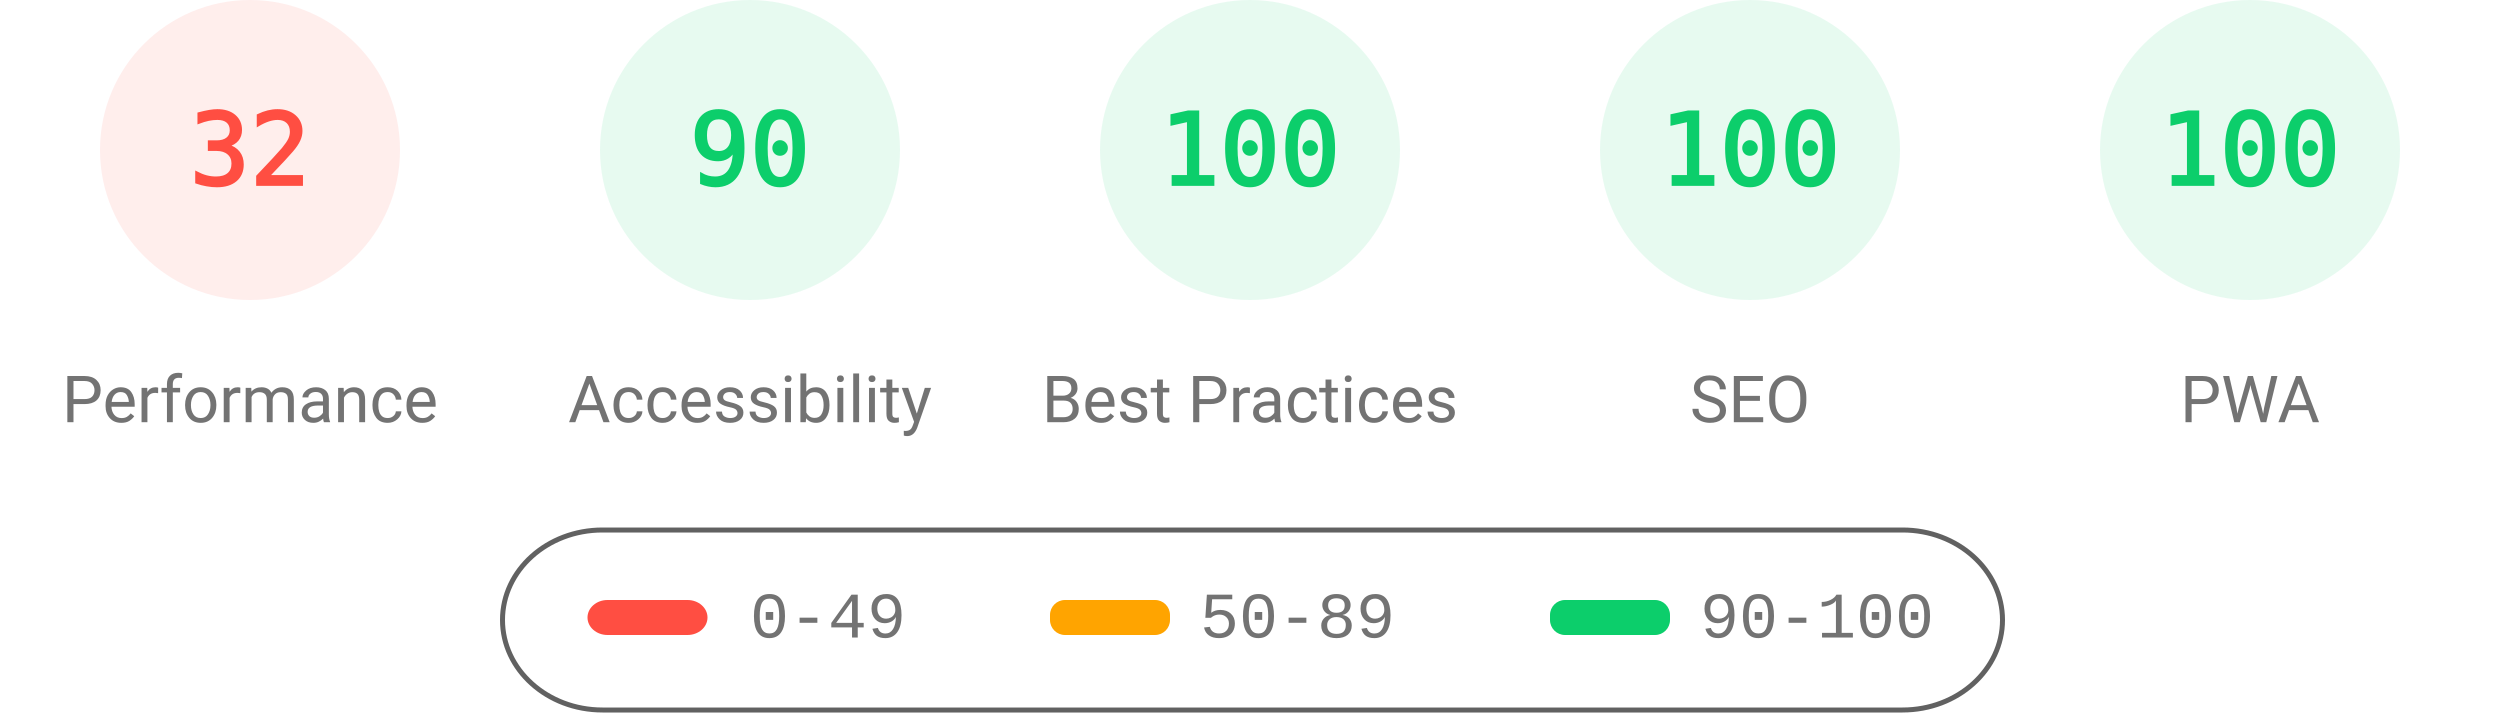
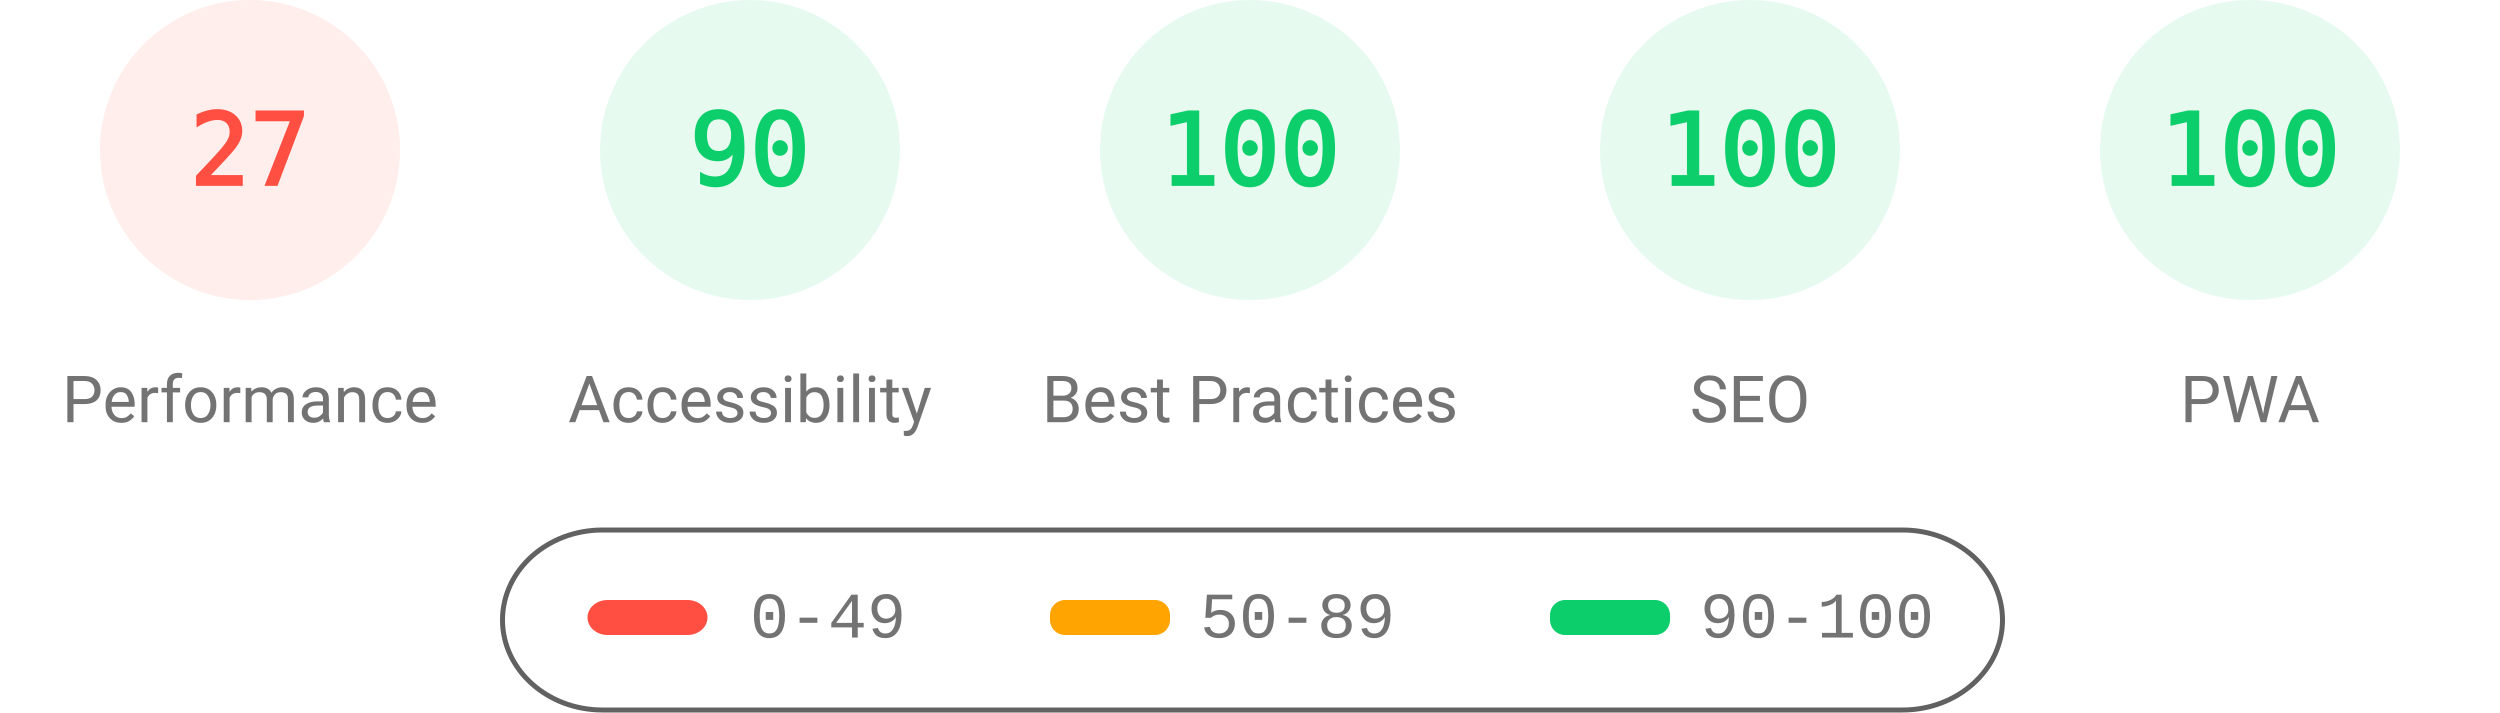
<svg xmlns="http://www.w3.org/2000/svg" fill="none" width="1000" height="285">
  <style>.gauge-base{opacity:.1}.gauge-arc{fill:none;animation-delay:250ms;stroke-linecap:round;transform:rotate(-90deg);transform-origin:100px 60px;animation:load-gauge 1s ease forwards}.guage-text{font-size:40px;font-family:monospace;text-align:center}.guage-red{color:#ff4e42;fill:#ff4e42;stroke:#ff4e42}.guage-orange{color:#ffa400;fill:#ffa400;stroke:#ffa400}.guage-green{color:#0cce6b;fill:#0cce6b;stroke:#0cce6b}.guage-undefined{color:#5c5c5c;fill:#5c5c5c;stroke:#5c5c5c}.guage-title{color:#737373;fill:#737373;stroke:none;font-size:26px;line-height:26px;font-family:Roboto,Halvetica,Arial,sans-serif}@keyframes load-gauge{from{stroke-dasharray:0 352.858}}</style>
  <svg class="guage-div guage-perf guage-red" viewBox="0 0 200 200" width="200" height="200">
    <circle class="gauge-base" r="56" cx="100" cy="60" stroke-width="8" />
-     <circle class="gauge-arc guage-arc-1" r="56" cx="100" cy="60" stroke-width="8" style="stroke-dasharray:112.595,351.858" />
-     <text class="guage-text" x="100" y="60" alignment-baseline="central" dominant-baseline="central" text-anchor="middle">32</text>
+     <circle class="gauge-arc guage-arc-1" r="56" cx="100" cy="60" stroke-width="8" style="stroke-dasharray:95.002,351.858" />
+     <text class="guage-text" x="100" y="60" alignment-baseline="central" dominant-baseline="central" text-anchor="middle">27</text>
    <text class="guage-title" x="100" y="160" alignment-baseline="central" dominant-baseline="central" text-anchor="middle">Performance</text>
  </svg>
  <svg class="guage-div guage-acc guage-green" viewBox="0 0 200 200" width="200" height="200" x="200">
    <circle class="gauge-base" r="56" cx="100" cy="60" stroke-width="8" />
    <circle class="gauge-arc guage-arc-2" r="56" cx="100" cy="60" stroke-width="8" style="stroke-dasharray:316.672,351.858" />
    <text class="guage-text" x="100" y="60" alignment-baseline="central" dominant-baseline="central" text-anchor="middle">90</text>
    <text class="guage-title" x="100" y="160" alignment-baseline="central" dominant-baseline="central" text-anchor="middle">Accessibility</text>
  </svg>
  <svg class="guage-div guage-best guage-green" viewBox="0 0 200 200" width="200" height="200" x="400">
    <circle class="gauge-base" r="56" cx="100" cy="60" stroke-width="8" />
    <circle class="gauge-arc guage-arc-3" r="56" cx="100" cy="60" stroke-width="8" style="stroke-dasharray:351.858,351.858" />
    <text class="guage-text" x="100" y="60" alignment-baseline="central" dominant-baseline="central" text-anchor="middle">100</text>
    <text class="guage-title" x="100" y="160" alignment-baseline="central" dominant-baseline="central" text-anchor="middle">Best Practices</text>
  </svg>
  <svg class="guage-div guage-seo guage-green" viewBox="0 0 200 200" width="200" height="200" x="600">
    <circle class="gauge-base" r="56" cx="100" cy="60" stroke-width="8" />
    <circle class="gauge-arc guage-arc-4" r="56" cx="100" cy="60" stroke-width="8" style="stroke-dasharray:351.858,351.858" />
    <text class="guage-text" x="100" y="60" alignment-baseline="central" dominant-baseline="central" text-anchor="middle">100</text>
    <text class="guage-title" x="100" y="160" alignment-baseline="central" dominant-baseline="central" text-anchor="middle">SEO</text>
  </svg>
  <svg class="guage-div guage-pwa guage-green" viewBox="0 0 200 200" width="200" height="200" x="800">
    <circle class="gauge-base" r="56" cx="100" cy="60" stroke-width="8" />
    <circle class="gauge-arc guage-arc-4" r="56" cx="100" cy="60" stroke-width="8" style="stroke-dasharray:351.858,351.858" />
    <text class="guage-text" x="100" y="60" alignment-baseline="central" dominant-baseline="central" text-anchor="middle">100</text>
    <text class="guage-title" x="100" y="160" alignment-baseline="central" dominant-baseline="central" text-anchor="middle">PWA</text>
  </svg>
  <svg width="604" height="76" x="200" y="210">
    <path fill="none" id="canvas_background" d="M-1-1h604v80H-1z" />
    <rect fill-opacity="0" stroke="#616161" stroke-width="2" rx="40" id="svg_2" height="72" width="600" y="2" x="1" fill="#000" />
    <rect stroke="#000" rx="8" id="svg_3" height="14" width="48" y="30" x="35" stroke-opacity="null" stroke-width="0" fill="#ff4e42" />
    <rect stroke="#000" rx="6" id="svg_4" height="14" width="48" y="30" x="220" stroke-opacity="null" stroke-width="0" fill="#ffa400" />
    <rect stroke="#000" rx="6" id="svg_5" height="14" width="48" y="30" x="420" stroke-opacity="null" stroke-width="0" fill="#0cce6b" />
    <text xml:space="preserve" text-anchor="start" font-family="'Courier New', Courier, monospace" font-size="26" id="svg_6" y="45" x="100" stroke-opacity="null" stroke-width="0" stroke="#000" fill="#737373">0-49</text>
    <text xml:space="preserve" text-anchor="start" font-family="'Courier New', Courier, monospace" font-size="26" id="svg_7" y="45" x="280" stroke-opacity="null" stroke-width="0" stroke="#000" fill="#737373">50-89</text>
    <text xml:space="preserve" text-anchor="start" font-family="'Courier New', Courier, monospace" font-size="26" id="svg_8" y="45" x="480" stroke-opacity="null" stroke-width="0" stroke="#000" fill="#737373">90-100</text>
  </svg>
</svg>
